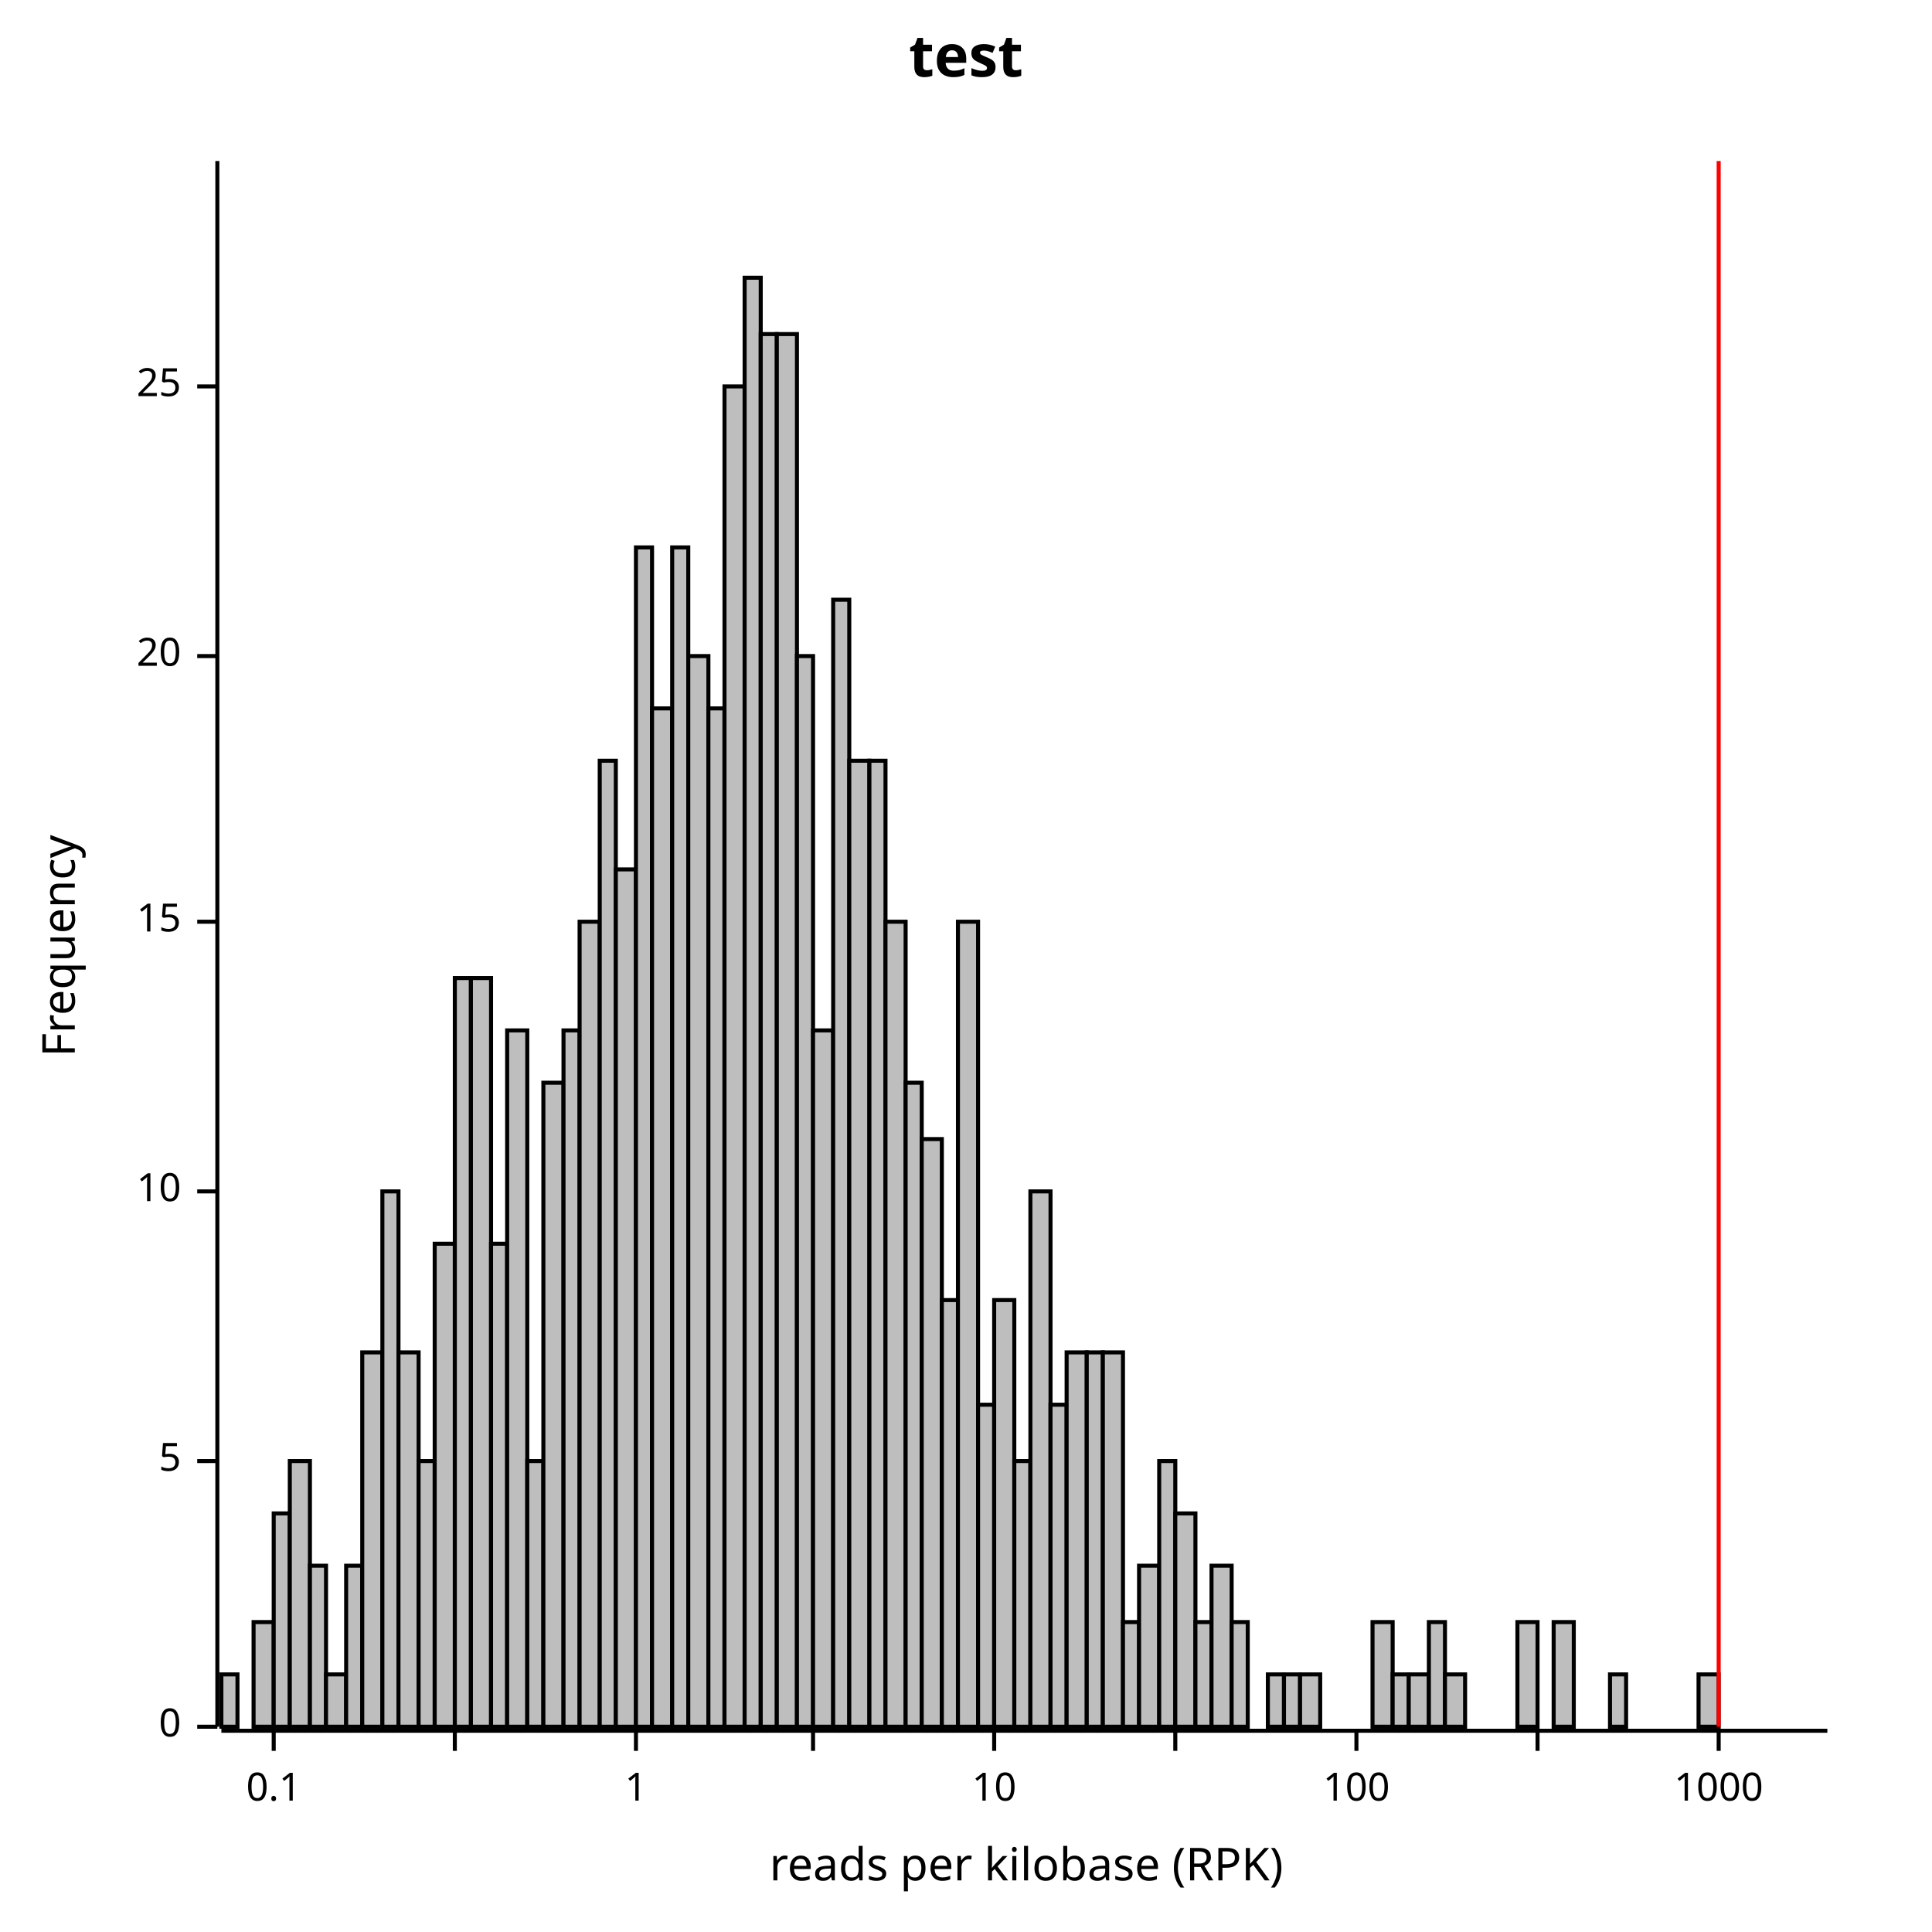
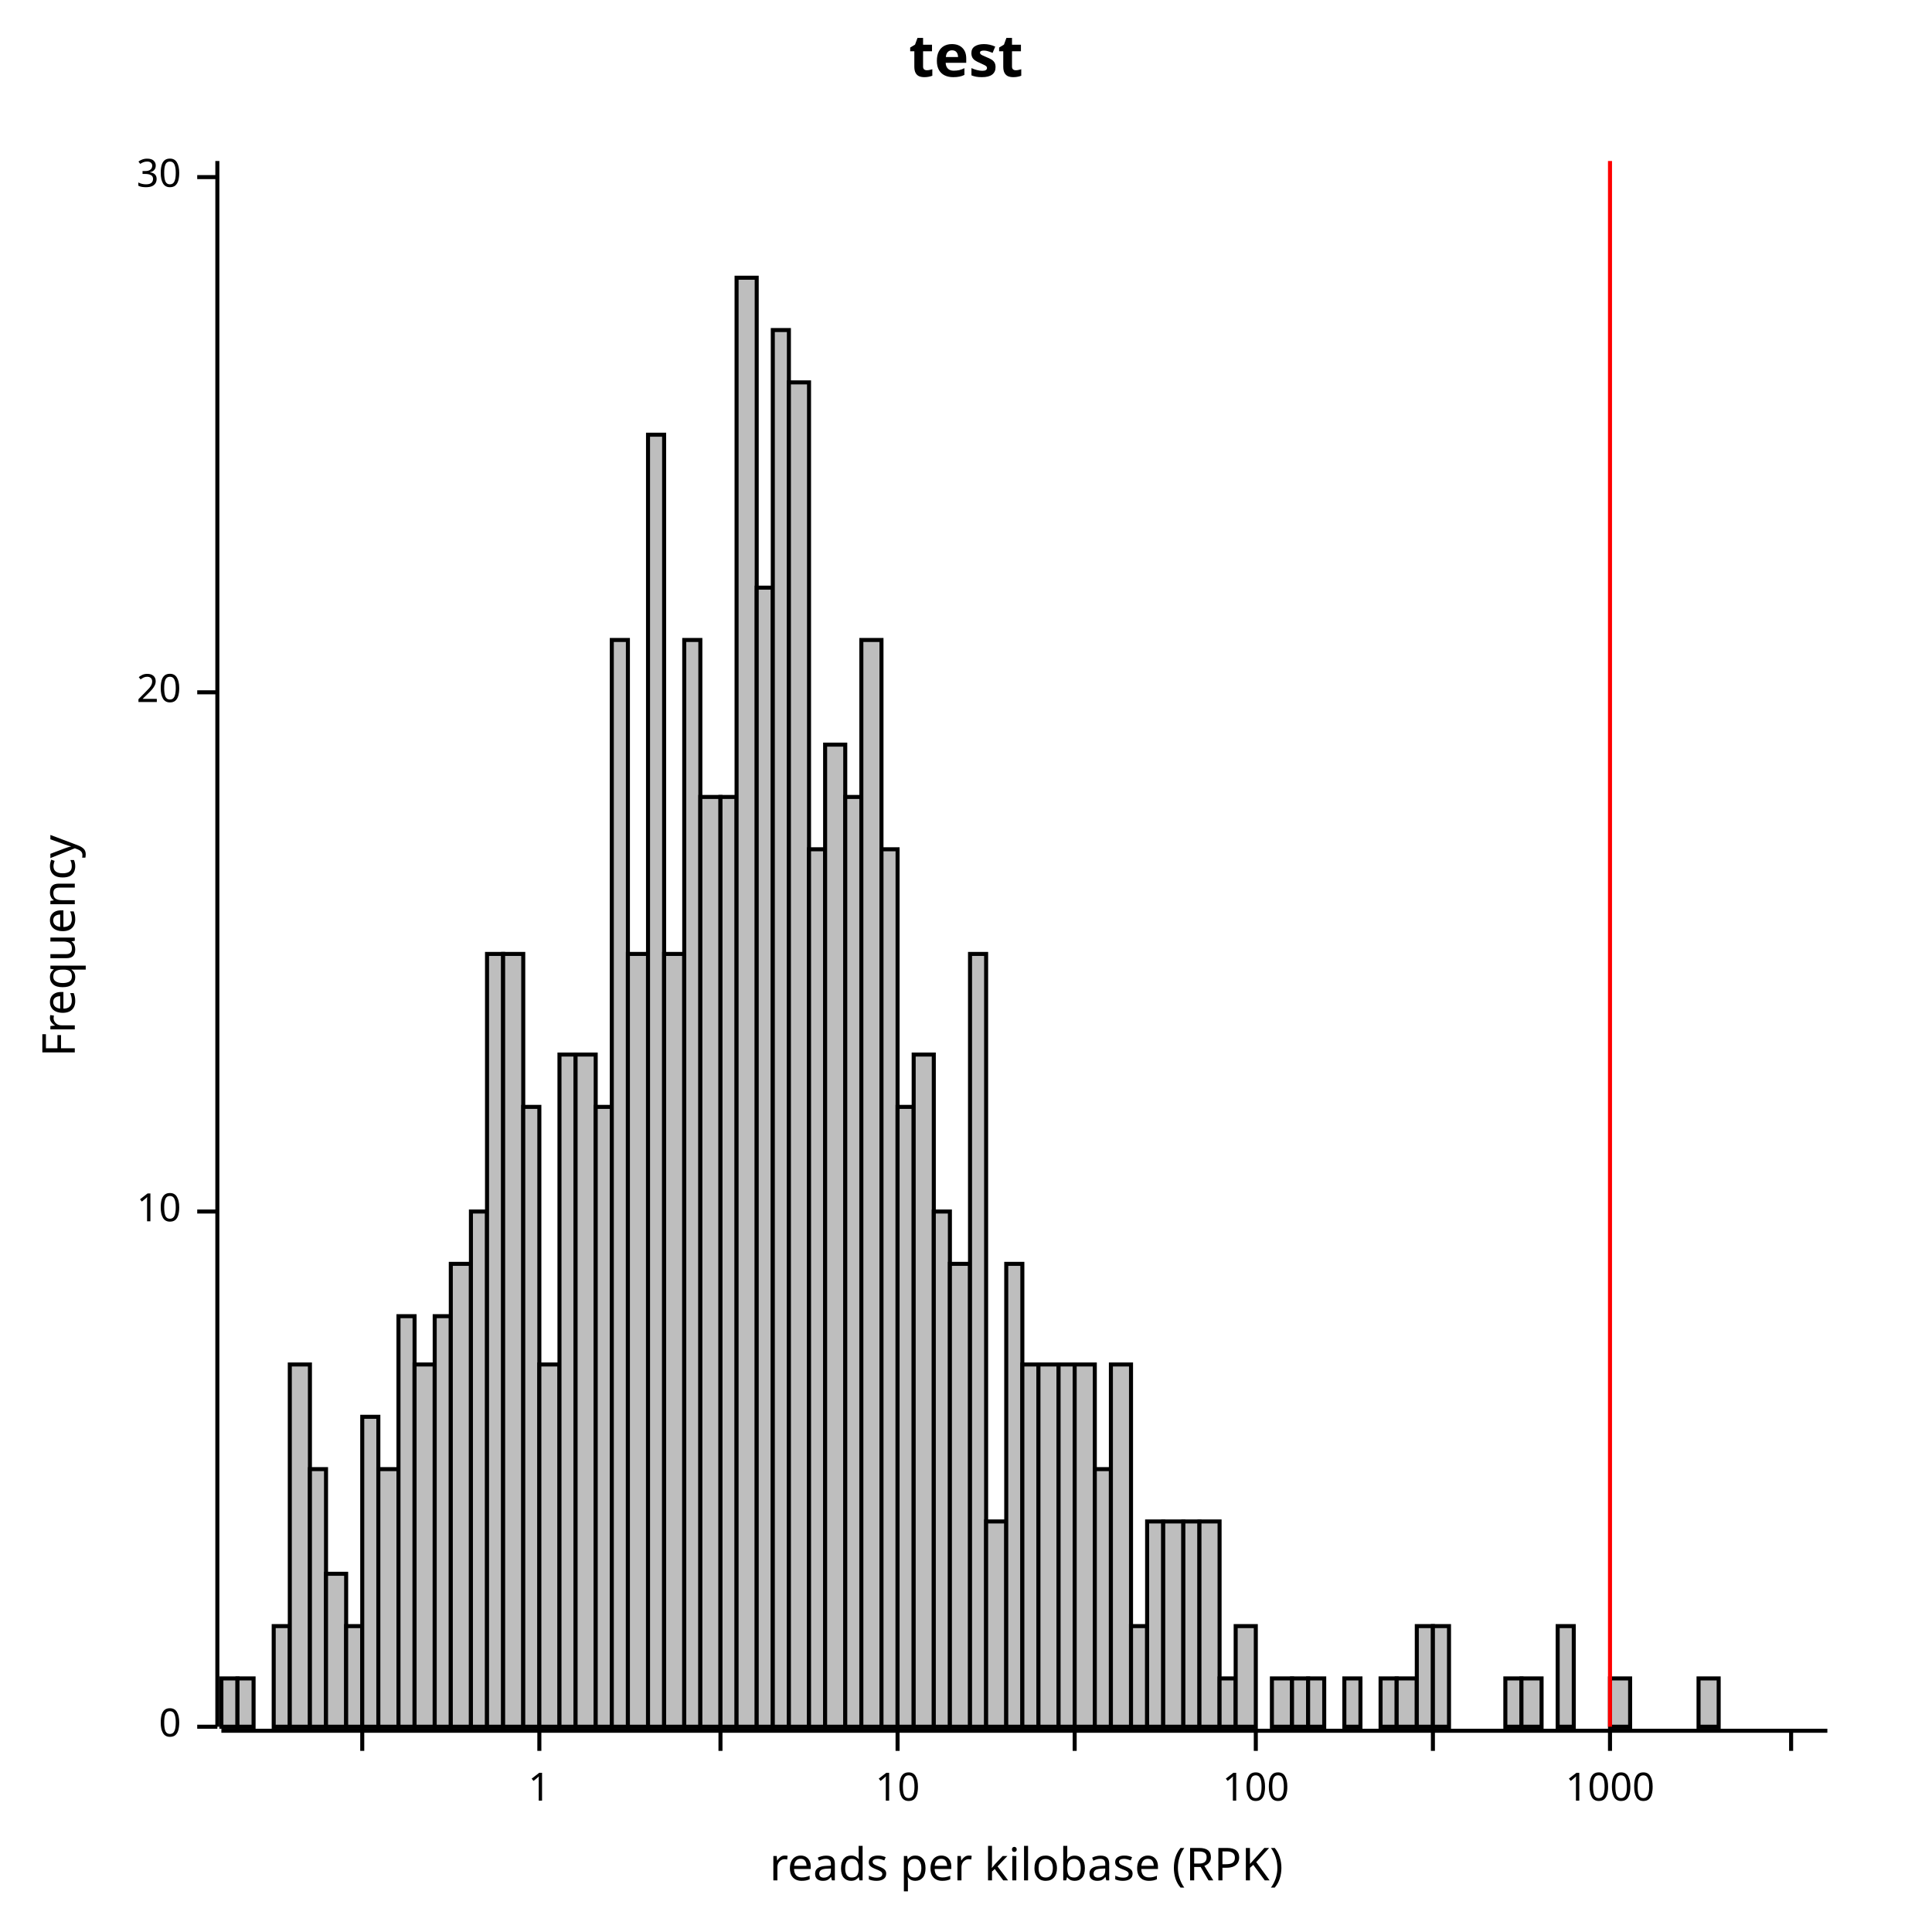
<svg xmlns="http://www.w3.org/2000/svg" width="480" height="480" viewBox="0 0 480 480">
  <rect x="0" y="0" width="480" height="480" opacity="1" fill="#FFFFFF" stroke="none" />
  <text x="240" y="8" dy="0.76em" text-anchor="middle" font-family="sans-serif" font-size="14.516" opacity="1" fill="#000000" font-weight="bold">
test
</text>
  <text x="10" y="235" dy="0.76em" text-anchor="middle" font-family="sans-serif" font-size="11.29" opacity="1" fill="#000000" transform="rotate(270, 10, 235)">
Frequency
</text>
  <text x="255" y="470" dy="-0.5ex" text-anchor="middle" font-family="sans-serif" font-size="11.29" opacity="1" fill="#000000">
reads per kilobase (RPK)
</text>
  <polyline fill="none" opacity="1" stroke="#000000" stroke-width="1" points="54,40 54,429 " />
  <text x="45" y="429" dy="0.5ex" text-anchor="end" font-family="sans-serif" font-size="9.677" opacity="1" fill="#000000">
0
</text>
  <polyline fill="none" opacity="1" stroke="#000000" stroke-width="1" points="49,429 54,429 " />
-   <text x="45" y="363" dy="0.5ex" text-anchor="end" font-family="sans-serif" font-size="9.677" opacity="1" fill="#000000">
- 5
- </text>
-   <polyline fill="none" opacity="1" stroke="#000000" stroke-width="1" points="49,363 54,363 " />
-   <text x="45" y="296" dy="0.5ex" text-anchor="end" font-family="sans-serif" font-size="9.677" opacity="1" fill="#000000">
+   <text x="45" y="301" dy="0.5ex" text-anchor="end" font-family="sans-serif" font-size="9.677" opacity="1" fill="#000000">
10
</text>
-   <polyline fill="none" opacity="1" stroke="#000000" stroke-width="1" points="49,296 54,296 " />
-   <text x="45" y="229" dy="0.5ex" text-anchor="end" font-family="sans-serif" font-size="9.677" opacity="1" fill="#000000">
- 15
- </text>
-   <polyline fill="none" opacity="1" stroke="#000000" stroke-width="1" points="49,229 54,229 " />
-   <text x="45" y="163" dy="0.5ex" text-anchor="end" font-family="sans-serif" font-size="9.677" opacity="1" fill="#000000">
+   <polyline fill="none" opacity="1" stroke="#000000" stroke-width="1" points="49,301 54,301 " />
+   <text x="45" y="172" dy="0.5ex" text-anchor="end" font-family="sans-serif" font-size="9.677" opacity="1" fill="#000000">
20
</text>
-   <polyline fill="none" opacity="1" stroke="#000000" stroke-width="1" points="49,163 54,163 " />
-   <text x="45" y="96" dy="0.5ex" text-anchor="end" font-family="sans-serif" font-size="9.677" opacity="1" fill="#000000">
- 25
- </text>
-   <polyline fill="none" opacity="1" stroke="#000000" stroke-width="1" points="49,96 54,96 " />
+   <polyline fill="none" opacity="1" stroke="#000000" stroke-width="1" points="49,172 54,172 " />
+   <text x="45" y="44" dy="0.5ex" text-anchor="end" font-family="sans-serif" font-size="9.677" opacity="1" fill="#000000">
+ 30
+ </text>
+   <polyline fill="none" opacity="1" stroke="#000000" stroke-width="1" points="49,44 54,44 " />
  <polyline fill="none" opacity="1" stroke="#000000" stroke-width="1" points="55,430 454,430 " />
-   <text x="68" y="440" dy="0.76em" text-anchor="middle" font-family="sans-serif" font-size="9.677" opacity="1" fill="#000000">
- 0.1
- </text>
-   <polyline fill="none" opacity="1" stroke="#000000" stroke-width="1" points="68,430 68,435 " />
-   <text x="113" y="440" dy="0.76em" text-anchor="middle" font-family="sans-serif" font-size="9.677" opacity="1" fill="#000000">
- 
- </text>
-   <polyline fill="none" opacity="1" stroke="#000000" stroke-width="1" points="113,430 113,435 " />
-   <text x="158" y="440" dy="0.76em" text-anchor="middle" font-family="sans-serif" font-size="9.677" opacity="1" fill="#000000">
+   <text x="90" y="440" dy="0.76em" text-anchor="middle" font-family="sans-serif" font-size="9.677" opacity="1" fill="#000000">
+ 
+ </text>
+   <polyline fill="none" opacity="1" stroke="#000000" stroke-width="1" points="90,430 90,435 " />
+   <text x="134" y="440" dy="0.76em" text-anchor="middle" font-family="sans-serif" font-size="9.677" opacity="1" fill="#000000">
1
</text>
-   <polyline fill="none" opacity="1" stroke="#000000" stroke-width="1" points="158,430 158,435 " />
-   <text x="202" y="440" dy="0.76em" text-anchor="middle" font-family="sans-serif" font-size="9.677" opacity="1" fill="#000000">
- 
- </text>
-   <polyline fill="none" opacity="1" stroke="#000000" stroke-width="1" points="202,430 202,435 " />
-   <text x="247" y="440" dy="0.76em" text-anchor="middle" font-family="sans-serif" font-size="9.677" opacity="1" fill="#000000">
+   <polyline fill="none" opacity="1" stroke="#000000" stroke-width="1" points="134,430 134,435 " />
+   <text x="179" y="440" dy="0.76em" text-anchor="middle" font-family="sans-serif" font-size="9.677" opacity="1" fill="#000000">
+ 
+ </text>
+   <polyline fill="none" opacity="1" stroke="#000000" stroke-width="1" points="179,430 179,435 " />
+   <text x="223" y="440" dy="0.76em" text-anchor="middle" font-family="sans-serif" font-size="9.677" opacity="1" fill="#000000">
10
</text>
-   <polyline fill="none" opacity="1" stroke="#000000" stroke-width="1" points="247,430 247,435 " />
-   <text x="292" y="440" dy="0.76em" text-anchor="middle" font-family="sans-serif" font-size="9.677" opacity="1" fill="#000000">
- 
- </text>
-   <polyline fill="none" opacity="1" stroke="#000000" stroke-width="1" points="292,430 292,435 " />
-   <text x="337" y="440" dy="0.76em" text-anchor="middle" font-family="sans-serif" font-size="9.677" opacity="1" fill="#000000">
+   <polyline fill="none" opacity="1" stroke="#000000" stroke-width="1" points="223,430 223,435 " />
+   <text x="267" y="440" dy="0.76em" text-anchor="middle" font-family="sans-serif" font-size="9.677" opacity="1" fill="#000000">
+ 
+ </text>
+   <polyline fill="none" opacity="1" stroke="#000000" stroke-width="1" points="267,430 267,435 " />
+   <text x="312" y="440" dy="0.76em" text-anchor="middle" font-family="sans-serif" font-size="9.677" opacity="1" fill="#000000">
100
</text>
-   <polyline fill="none" opacity="1" stroke="#000000" stroke-width="1" points="337,430 337,435 " />
-   <text x="382" y="440" dy="0.76em" text-anchor="middle" font-family="sans-serif" font-size="9.677" opacity="1" fill="#000000">
- 
- </text>
-   <polyline fill="none" opacity="1" stroke="#000000" stroke-width="1" points="382,430 382,435 " />
-   <text x="427" y="440" dy="0.76em" text-anchor="middle" font-family="sans-serif" font-size="9.677" opacity="1" fill="#000000">
+   <polyline fill="none" opacity="1" stroke="#000000" stroke-width="1" points="312,430 312,435 " />
+   <text x="356" y="440" dy="0.76em" text-anchor="middle" font-family="sans-serif" font-size="9.677" opacity="1" fill="#000000">
+ 
+ </text>
+   <polyline fill="none" opacity="1" stroke="#000000" stroke-width="1" points="356,430 356,435 " />
+   <text x="400" y="440" dy="0.76em" text-anchor="middle" font-family="sans-serif" font-size="9.677" opacity="1" fill="#000000">
1000
</text>
-   <polyline fill="none" opacity="1" stroke="#000000" stroke-width="1" points="427,430 427,435 " />
-   <rect x="55" y="416" width="4" height="13" opacity="1" fill="#BEBEBE" stroke="none" />
-   <rect x="55" y="416" width="4" height="13" opacity="1" fill="none" stroke="#000000" />
-   <rect x="63" y="403" width="5" height="26" opacity="1" fill="#BEBEBE" stroke="none" />
-   <rect x="63" y="403" width="5" height="26" opacity="1" fill="none" stroke="#000000" />
-   <rect x="68" y="376" width="4" height="53" opacity="1" fill="#BEBEBE" stroke="none" />
-   <rect x="68" y="376" width="4" height="53" opacity="1" fill="none" stroke="#000000" />
-   <rect x="72" y="363" width="5" height="66" opacity="1" fill="#BEBEBE" stroke="none" />
-   <rect x="72" y="363" width="5" height="66" opacity="1" fill="none" stroke="#000000" />
-   <rect x="77" y="389" width="4" height="40" opacity="1" fill="#BEBEBE" stroke="none" />
-   <rect x="77" y="389" width="4" height="40" opacity="1" fill="none" stroke="#000000" />
-   <rect x="81" y="416" width="5" height="13" opacity="1" fill="#BEBEBE" stroke="none" />
-   <rect x="81" y="416" width="5" height="13" opacity="1" fill="none" stroke="#000000" />
-   <rect x="86" y="389" width="4" height="40" opacity="1" fill="#BEBEBE" stroke="none" />
-   <rect x="86" y="389" width="4" height="40" opacity="1" fill="none" stroke="#000000" />
-   <rect x="90" y="336" width="5" height="93" opacity="1" fill="#BEBEBE" stroke="none" />
-   <rect x="90" y="336" width="5" height="93" opacity="1" fill="none" stroke="#000000" />
-   <rect x="95" y="296" width="4" height="133" opacity="1" fill="#BEBEBE" stroke="none" />
-   <rect x="95" y="296" width="4" height="133" opacity="1" fill="none" stroke="#000000" />
-   <rect x="99" y="336" width="5" height="93" opacity="1" fill="#BEBEBE" stroke="none" />
-   <rect x="99" y="336" width="5" height="93" opacity="1" fill="none" stroke="#000000" />
-   <rect x="104" y="363" width="4" height="66" opacity="1" fill="#BEBEBE" stroke="none" />
-   <rect x="104" y="363" width="4" height="66" opacity="1" fill="none" stroke="#000000" />
-   <rect x="108" y="309" width="5" height="120" opacity="1" fill="#BEBEBE" stroke="none" />
-   <rect x="108" y="309" width="5" height="120" opacity="1" fill="none" stroke="#000000" />
-   <rect x="113" y="243" width="4" height="186" opacity="1" fill="#BEBEBE" stroke="none" />
-   <rect x="113" y="243" width="4" height="186" opacity="1" fill="none" stroke="#000000" />
-   <rect x="117" y="243" width="5" height="186" opacity="1" fill="#BEBEBE" stroke="none" />
-   <rect x="117" y="243" width="5" height="186" opacity="1" fill="none" stroke="#000000" />
-   <rect x="122" y="309" width="4" height="120" opacity="1" fill="#BEBEBE" stroke="none" />
-   <rect x="122" y="309" width="4" height="120" opacity="1" fill="none" stroke="#000000" />
-   <rect x="126" y="256" width="5" height="173" opacity="1" fill="#BEBEBE" stroke="none" />
-   <rect x="126" y="256" width="5" height="173" opacity="1" fill="none" stroke="#000000" />
-   <rect x="131" y="363" width="4" height="66" opacity="1" fill="#BEBEBE" stroke="none" />
-   <rect x="131" y="363" width="4" height="66" opacity="1" fill="none" stroke="#000000" />
-   <rect x="135" y="269" width="5" height="160" opacity="1" fill="#BEBEBE" stroke="none" />
-   <rect x="135" y="269" width="5" height="160" opacity="1" fill="none" stroke="#000000" />
-   <rect x="140" y="256" width="4" height="173" opacity="1" fill="#BEBEBE" stroke="none" />
-   <rect x="140" y="256" width="4" height="173" opacity="1" fill="none" stroke="#000000" />
-   <rect x="144" y="229" width="5" height="200" opacity="1" fill="#BEBEBE" stroke="none" />
-   <rect x="144" y="229" width="5" height="200" opacity="1" fill="none" stroke="#000000" />
-   <rect x="149" y="189" width="4" height="240" opacity="1" fill="#BEBEBE" stroke="none" />
-   <rect x="149" y="189" width="4" height="240" opacity="1" fill="none" stroke="#000000" />
-   <rect x="153" y="216" width="5" height="213" opacity="1" fill="#BEBEBE" stroke="none" />
-   <rect x="153" y="216" width="5" height="213" opacity="1" fill="none" stroke="#000000" />
-   <rect x="158" y="136" width="4" height="293" opacity="1" fill="#BEBEBE" stroke="none" />
-   <rect x="158" y="136" width="4" height="293" opacity="1" fill="none" stroke="#000000" />
-   <rect x="162" y="176" width="5" height="253" opacity="1" fill="#BEBEBE" stroke="none" />
-   <rect x="162" y="176" width="5" height="253" opacity="1" fill="none" stroke="#000000" />
-   <rect x="167" y="136" width="4" height="293" opacity="1" fill="#BEBEBE" stroke="none" />
-   <rect x="167" y="136" width="4" height="293" opacity="1" fill="none" stroke="#000000" />
-   <rect x="171" y="163" width="5" height="266" opacity="1" fill="#BEBEBE" stroke="none" />
-   <rect x="171" y="163" width="5" height="266" opacity="1" fill="none" stroke="#000000" />
-   <rect x="176" y="176" width="4" height="253" opacity="1" fill="#BEBEBE" stroke="none" />
-   <rect x="176" y="176" width="4" height="253" opacity="1" fill="none" stroke="#000000" />
-   <rect x="180" y="96" width="5" height="333" opacity="1" fill="#BEBEBE" stroke="none" />
-   <rect x="180" y="96" width="5" height="333" opacity="1" fill="none" stroke="#000000" />
-   <rect x="185" y="69" width="4" height="360" opacity="1" fill="#BEBEBE" stroke="none" />
-   <rect x="185" y="69" width="4" height="360" opacity="1" fill="none" stroke="#000000" />
-   <rect x="189" y="83" width="4" height="346" opacity="1" fill="#BEBEBE" stroke="none" />
-   <rect x="189" y="83" width="4" height="346" opacity="1" fill="none" stroke="#000000" />
-   <rect x="193" y="83" width="5" height="346" opacity="1" fill="#BEBEBE" stroke="none" />
-   <rect x="193" y="83" width="5" height="346" opacity="1" fill="none" stroke="#000000" />
-   <rect x="198" y="163" width="4" height="266" opacity="1" fill="#BEBEBE" stroke="none" />
-   <rect x="198" y="163" width="4" height="266" opacity="1" fill="none" stroke="#000000" />
-   <rect x="202" y="256" width="5" height="173" opacity="1" fill="#BEBEBE" stroke="none" />
-   <rect x="202" y="256" width="5" height="173" opacity="1" fill="none" stroke="#000000" />
-   <rect x="207" y="149" width="4" height="280" opacity="1" fill="#BEBEBE" stroke="none" />
-   <rect x="207" y="149" width="4" height="280" opacity="1" fill="none" stroke="#000000" />
-   <rect x="211" y="189" width="5" height="240" opacity="1" fill="#BEBEBE" stroke="none" />
-   <rect x="211" y="189" width="5" height="240" opacity="1" fill="none" stroke="#000000" />
-   <rect x="216" y="189" width="4" height="240" opacity="1" fill="#BEBEBE" stroke="none" />
-   <rect x="216" y="189" width="4" height="240" opacity="1" fill="none" stroke="#000000" />
-   <rect x="220" y="229" width="5" height="200" opacity="1" fill="#BEBEBE" stroke="none" />
-   <rect x="220" y="229" width="5" height="200" opacity="1" fill="none" stroke="#000000" />
-   <rect x="225" y="269" width="4" height="160" opacity="1" fill="#BEBEBE" stroke="none" />
-   <rect x="225" y="269" width="4" height="160" opacity="1" fill="none" stroke="#000000" />
-   <rect x="229" y="283" width="5" height="146" opacity="1" fill="#BEBEBE" stroke="none" />
-   <rect x="229" y="283" width="5" height="146" opacity="1" fill="none" stroke="#000000" />
-   <rect x="234" y="323" width="4" height="106" opacity="1" fill="#BEBEBE" stroke="none" />
-   <rect x="234" y="323" width="4" height="106" opacity="1" fill="none" stroke="#000000" />
-   <rect x="238" y="229" width="5" height="200" opacity="1" fill="#BEBEBE" stroke="none" />
-   <rect x="238" y="229" width="5" height="200" opacity="1" fill="none" stroke="#000000" />
-   <rect x="243" y="349" width="4" height="80" opacity="1" fill="#BEBEBE" stroke="none" />
-   <rect x="243" y="349" width="4" height="80" opacity="1" fill="none" stroke="#000000" />
-   <rect x="247" y="323" width="5" height="106" opacity="1" fill="#BEBEBE" stroke="none" />
-   <rect x="247" y="323" width="5" height="106" opacity="1" fill="none" stroke="#000000" />
-   <rect x="252" y="363" width="4" height="66" opacity="1" fill="#BEBEBE" stroke="none" />
-   <rect x="252" y="363" width="4" height="66" opacity="1" fill="none" stroke="#000000" />
-   <rect x="256" y="296" width="5" height="133" opacity="1" fill="#BEBEBE" stroke="none" />
-   <rect x="256" y="296" width="5" height="133" opacity="1" fill="none" stroke="#000000" />
-   <rect x="261" y="349" width="4" height="80" opacity="1" fill="#BEBEBE" stroke="none" />
-   <rect x="261" y="349" width="4" height="80" opacity="1" fill="none" stroke="#000000" />
-   <rect x="265" y="336" width="5" height="93" opacity="1" fill="#BEBEBE" stroke="none" />
-   <rect x="265" y="336" width="5" height="93" opacity="1" fill="none" stroke="#000000" />
-   <rect x="270" y="336" width="4" height="93" opacity="1" fill="#BEBEBE" stroke="none" />
-   <rect x="270" y="336" width="4" height="93" opacity="1" fill="none" stroke="#000000" />
-   <rect x="274" y="336" width="5" height="93" opacity="1" fill="#BEBEBE" stroke="none" />
-   <rect x="274" y="336" width="5" height="93" opacity="1" fill="none" stroke="#000000" />
-   <rect x="279" y="403" width="4" height="26" opacity="1" fill="#BEBEBE" stroke="none" />
-   <rect x="279" y="403" width="4" height="26" opacity="1" fill="none" stroke="#000000" />
-   <rect x="283" y="389" width="5" height="40" opacity="1" fill="#BEBEBE" stroke="none" />
-   <rect x="283" y="389" width="5" height="40" opacity="1" fill="none" stroke="#000000" />
-   <rect x="288" y="363" width="4" height="66" opacity="1" fill="#BEBEBE" stroke="none" />
-   <rect x="288" y="363" width="4" height="66" opacity="1" fill="none" stroke="#000000" />
-   <rect x="292" y="376" width="5" height="53" opacity="1" fill="#BEBEBE" stroke="none" />
-   <rect x="292" y="376" width="5" height="53" opacity="1" fill="none" stroke="#000000" />
-   <rect x="297" y="403" width="4" height="26" opacity="1" fill="#BEBEBE" stroke="none" />
-   <rect x="297" y="403" width="4" height="26" opacity="1" fill="none" stroke="#000000" />
-   <rect x="301" y="389" width="5" height="40" opacity="1" fill="#BEBEBE" stroke="none" />
-   <rect x="301" y="389" width="5" height="40" opacity="1" fill="none" stroke="#000000" />
-   <rect x="306" y="403" width="4" height="26" opacity="1" fill="#BEBEBE" stroke="none" />
-   <rect x="306" y="403" width="4" height="26" opacity="1" fill="none" stroke="#000000" />
-   <rect x="315" y="416" width="4" height="13" opacity="1" fill="#BEBEBE" stroke="none" />
-   <rect x="315" y="416" width="4" height="13" opacity="1" fill="none" stroke="#000000" />
-   <rect x="319" y="416" width="4" height="13" opacity="1" fill="#BEBEBE" stroke="none" />
-   <rect x="319" y="416" width="4" height="13" opacity="1" fill="none" stroke="#000000" />
-   <rect x="323" y="416" width="5" height="13" opacity="1" fill="#BEBEBE" stroke="none" />
-   <rect x="323" y="416" width="5" height="13" opacity="1" fill="none" stroke="#000000" />
-   <rect x="341" y="403" width="5" height="26" opacity="1" fill="#BEBEBE" stroke="none" />
-   <rect x="341" y="403" width="5" height="26" opacity="1" fill="none" stroke="#000000" />
-   <rect x="346" y="416" width="4" height="13" opacity="1" fill="#BEBEBE" stroke="none" />
-   <rect x="346" y="416" width="4" height="13" opacity="1" fill="none" stroke="#000000" />
-   <rect x="350" y="416" width="5" height="13" opacity="1" fill="#BEBEBE" stroke="none" />
-   <rect x="350" y="416" width="5" height="13" opacity="1" fill="none" stroke="#000000" />
-   <rect x="355" y="403" width="4" height="26" opacity="1" fill="#BEBEBE" stroke="none" />
-   <rect x="355" y="403" width="4" height="26" opacity="1" fill="none" stroke="#000000" />
-   <rect x="359" y="416" width="5" height="13" opacity="1" fill="#BEBEBE" stroke="none" />
-   <rect x="359" y="416" width="5" height="13" opacity="1" fill="none" stroke="#000000" />
-   <rect x="377" y="403" width="5" height="26" opacity="1" fill="#BEBEBE" stroke="none" />
-   <rect x="377" y="403" width="5" height="26" opacity="1" fill="none" stroke="#000000" />
-   <rect x="386" y="403" width="5" height="26" opacity="1" fill="#BEBEBE" stroke="none" />
-   <rect x="386" y="403" width="5" height="26" opacity="1" fill="none" stroke="#000000" />
-   <rect x="400" y="416" width="4" height="13" opacity="1" fill="#BEBEBE" stroke="none" />
-   <rect x="400" y="416" width="4" height="13" opacity="1" fill="none" stroke="#000000" />
-   <rect x="422" y="416" width="5" height="13" opacity="1" fill="#BEBEBE" stroke="none" />
-   <rect x="422" y="416" width="5" height="13" opacity="1" fill="none" stroke="#000000" />
-   <polyline fill="none" opacity="1" stroke="#FF0000" stroke-width="1" points="427,429 427,40 " />
+   <polyline fill="none" opacity="1" stroke="#000000" stroke-width="1" points="400,430 400,435 " />
+   <text x="445" y="440" dy="0.76em" text-anchor="middle" font-family="sans-serif" font-size="9.677" opacity="1" fill="#000000">
+ 
+ </text>
+   <polyline fill="none" opacity="1" stroke="#000000" stroke-width="1" points="445,430 445,435 " />
+   <rect x="55" y="417" width="4" height="12" opacity="1" fill="#BEBEBE" stroke="none" />
+   <rect x="55" y="417" width="4" height="12" opacity="1" fill="none" stroke="#000000" />
+   <rect x="59" y="417" width="4" height="12" opacity="1" fill="#BEBEBE" stroke="none" />
+   <rect x="59" y="417" width="4" height="12" opacity="1" fill="none" stroke="#000000" />
+   <rect x="68" y="404" width="4" height="25" opacity="1" fill="#BEBEBE" stroke="none" />
+   <rect x="68" y="404" width="4" height="25" opacity="1" fill="none" stroke="#000000" />
+   <rect x="72" y="339" width="5" height="90" opacity="1" fill="#BEBEBE" stroke="none" />
+   <rect x="72" y="339" width="5" height="90" opacity="1" fill="none" stroke="#000000" />
+   <rect x="77" y="365" width="4" height="64" opacity="1" fill="#BEBEBE" stroke="none" />
+   <rect x="77" y="365" width="4" height="64" opacity="1" fill="none" stroke="#000000" />
+   <rect x="81" y="391" width="5" height="38" opacity="1" fill="#BEBEBE" stroke="none" />
+   <rect x="81" y="391" width="5" height="38" opacity="1" fill="none" stroke="#000000" />
+   <rect x="86" y="404" width="4" height="25" opacity="1" fill="#BEBEBE" stroke="none" />
+   <rect x="86" y="404" width="4" height="25" opacity="1" fill="none" stroke="#000000" />
+   <rect x="90" y="352" width="4" height="77" opacity="1" fill="#BEBEBE" stroke="none" />
+   <rect x="90" y="352" width="4" height="77" opacity="1" fill="none" stroke="#000000" />
+   <rect x="94" y="365" width="5" height="64" opacity="1" fill="#BEBEBE" stroke="none" />
+   <rect x="94" y="365" width="5" height="64" opacity="1" fill="none" stroke="#000000" />
+   <rect x="99" y="327" width="4" height="102" opacity="1" fill="#BEBEBE" stroke="none" />
+   <rect x="99" y="327" width="4" height="102" opacity="1" fill="none" stroke="#000000" />
+   <rect x="103" y="339" width="5" height="90" opacity="1" fill="#BEBEBE" stroke="none" />
+   <rect x="103" y="339" width="5" height="90" opacity="1" fill="none" stroke="#000000" />
+   <rect x="108" y="327" width="4" height="102" opacity="1" fill="#BEBEBE" stroke="none" />
+   <rect x="108" y="327" width="4" height="102" opacity="1" fill="none" stroke="#000000" />
+   <rect x="112" y="314" width="5" height="115" opacity="1" fill="#BEBEBE" stroke="none" />
+   <rect x="112" y="314" width="5" height="115" opacity="1" fill="none" stroke="#000000" />
+   <rect x="117" y="301" width="4" height="128" opacity="1" fill="#BEBEBE" stroke="none" />
+   <rect x="117" y="301" width="4" height="128" opacity="1" fill="none" stroke="#000000" />
+   <rect x="121" y="237" width="4" height="192" opacity="1" fill="#BEBEBE" stroke="none" />
+   <rect x="121" y="237" width="4" height="192" opacity="1" fill="none" stroke="#000000" />
+   <rect x="125" y="237" width="5" height="192" opacity="1" fill="#BEBEBE" stroke="none" />
+   <rect x="125" y="237" width="5" height="192" opacity="1" fill="none" stroke="#000000" />
+   <rect x="130" y="275" width="4" height="154" opacity="1" fill="#BEBEBE" stroke="none" />
+   <rect x="130" y="275" width="4" height="154" opacity="1" fill="none" stroke="#000000" />
+   <rect x="134" y="339" width="5" height="90" opacity="1" fill="#BEBEBE" stroke="none" />
+   <rect x="134" y="339" width="5" height="90" opacity="1" fill="none" stroke="#000000" />
+   <rect x="139" y="262" width="4" height="167" opacity="1" fill="#BEBEBE" stroke="none" />
+   <rect x="139" y="262" width="4" height="167" opacity="1" fill="none" stroke="#000000" />
+   <rect x="143" y="262" width="5" height="167" opacity="1" fill="#BEBEBE" stroke="none" />
+   <rect x="143" y="262" width="5" height="167" opacity="1" fill="none" stroke="#000000" />
+   <rect x="148" y="275" width="4" height="154" opacity="1" fill="#BEBEBE" stroke="none" />
+   <rect x="148" y="275" width="4" height="154" opacity="1" fill="none" stroke="#000000" />
+   <rect x="152" y="159" width="4" height="270" opacity="1" fill="#BEBEBE" stroke="none" />
+   <rect x="152" y="159" width="4" height="270" opacity="1" fill="none" stroke="#000000" />
+   <rect x="156" y="237" width="5" height="192" opacity="1" fill="#BEBEBE" stroke="none" />
+   <rect x="156" y="237" width="5" height="192" opacity="1" fill="none" stroke="#000000" />
+   <rect x="161" y="108" width="4" height="321" opacity="1" fill="#BEBEBE" stroke="none" />
+   <rect x="161" y="108" width="4" height="321" opacity="1" fill="none" stroke="#000000" />
+   <rect x="165" y="237" width="5" height="192" opacity="1" fill="#BEBEBE" stroke="none" />
+   <rect x="165" y="237" width="5" height="192" opacity="1" fill="none" stroke="#000000" />
+   <rect x="170" y="159" width="4" height="270" opacity="1" fill="#BEBEBE" stroke="none" />
+   <rect x="170" y="159" width="4" height="270" opacity="1" fill="none" stroke="#000000" />
+   <rect x="174" y="198" width="5" height="231" opacity="1" fill="#BEBEBE" stroke="none" />
+   <rect x="174" y="198" width="5" height="231" opacity="1" fill="none" stroke="#000000" />
+   <rect x="179" y="198" width="4" height="231" opacity="1" fill="#BEBEBE" stroke="none" />
+   <rect x="179" y="198" width="4" height="231" opacity="1" fill="none" stroke="#000000" />
+   <rect x="183" y="69" width="5" height="360" opacity="1" fill="#BEBEBE" stroke="none" />
+   <rect x="183" y="69" width="5" height="360" opacity="1" fill="none" stroke="#000000" />
+   <rect x="188" y="146" width="4" height="283" opacity="1" fill="#BEBEBE" stroke="none" />
+   <rect x="188" y="146" width="4" height="283" opacity="1" fill="none" stroke="#000000" />
+   <rect x="192" y="82" width="4" height="347" opacity="1" fill="#BEBEBE" stroke="none" />
+   <rect x="192" y="82" width="4" height="347" opacity="1" fill="none" stroke="#000000" />
+   <rect x="196" y="95" width="5" height="334" opacity="1" fill="#BEBEBE" stroke="none" />
+   <rect x="196" y="95" width="5" height="334" opacity="1" fill="none" stroke="#000000" />
+   <rect x="201" y="211" width="4" height="218" opacity="1" fill="#BEBEBE" stroke="none" />
+   <rect x="201" y="211" width="4" height="218" opacity="1" fill="none" stroke="#000000" />
+   <rect x="205" y="185" width="5" height="244" opacity="1" fill="#BEBEBE" stroke="none" />
+   <rect x="205" y="185" width="5" height="244" opacity="1" fill="none" stroke="#000000" />
+   <rect x="210" y="198" width="4" height="231" opacity="1" fill="#BEBEBE" stroke="none" />
+   <rect x="210" y="198" width="4" height="231" opacity="1" fill="none" stroke="#000000" />
+   <rect x="214" y="159" width="5" height="270" opacity="1" fill="#BEBEBE" stroke="none" />
+   <rect x="214" y="159" width="5" height="270" opacity="1" fill="none" stroke="#000000" />
+   <rect x="219" y="211" width="4" height="218" opacity="1" fill="#BEBEBE" stroke="none" />
+   <rect x="219" y="211" width="4" height="218" opacity="1" fill="none" stroke="#000000" />
+   <rect x="223" y="275" width="4" height="154" opacity="1" fill="#BEBEBE" stroke="none" />
+   <rect x="223" y="275" width="4" height="154" opacity="1" fill="none" stroke="#000000" />
+   <rect x="227" y="262" width="5" height="167" opacity="1" fill="#BEBEBE" stroke="none" />
+   <rect x="227" y="262" width="5" height="167" opacity="1" fill="none" stroke="#000000" />
+   <rect x="232" y="301" width="4" height="128" opacity="1" fill="#BEBEBE" stroke="none" />
+   <rect x="232" y="301" width="4" height="128" opacity="1" fill="none" stroke="#000000" />
+   <rect x="236" y="314" width="5" height="115" opacity="1" fill="#BEBEBE" stroke="none" />
+   <rect x="236" y="314" width="5" height="115" opacity="1" fill="none" stroke="#000000" />
+   <rect x="241" y="237" width="4" height="192" opacity="1" fill="#BEBEBE" stroke="none" />
+   <rect x="241" y="237" width="4" height="192" opacity="1" fill="none" stroke="#000000" />
+   <rect x="245" y="378" width="5" height="51" opacity="1" fill="#BEBEBE" stroke="none" />
+   <rect x="245" y="378" width="5" height="51" opacity="1" fill="none" stroke="#000000" />
+   <rect x="250" y="314" width="4" height="115" opacity="1" fill="#BEBEBE" stroke="none" />
+   <rect x="250" y="314" width="4" height="115" opacity="1" fill="none" stroke="#000000" />
+   <rect x="254" y="339" width="4" height="90" opacity="1" fill="#BEBEBE" stroke="none" />
+   <rect x="254" y="339" width="4" height="90" opacity="1" fill="none" stroke="#000000" />
+   <rect x="258" y="339" width="5" height="90" opacity="1" fill="#BEBEBE" stroke="none" />
+   <rect x="258" y="339" width="5" height="90" opacity="1" fill="none" stroke="#000000" />
+   <rect x="263" y="339" width="4" height="90" opacity="1" fill="#BEBEBE" stroke="none" />
+   <rect x="263" y="339" width="4" height="90" opacity="1" fill="none" stroke="#000000" />
+   <rect x="267" y="339" width="5" height="90" opacity="1" fill="#BEBEBE" stroke="none" />
+   <rect x="267" y="339" width="5" height="90" opacity="1" fill="none" stroke="#000000" />
+   <rect x="272" y="365" width="4" height="64" opacity="1" fill="#BEBEBE" stroke="none" />
+   <rect x="272" y="365" width="4" height="64" opacity="1" fill="none" stroke="#000000" />
+   <rect x="276" y="339" width="5" height="90" opacity="1" fill="#BEBEBE" stroke="none" />
+   <rect x="276" y="339" width="5" height="90" opacity="1" fill="none" stroke="#000000" />
+   <rect x="281" y="404" width="4" height="25" opacity="1" fill="#BEBEBE" stroke="none" />
+   <rect x="281" y="404" width="4" height="25" opacity="1" fill="none" stroke="#000000" />
+   <rect x="285" y="378" width="4" height="51" opacity="1" fill="#BEBEBE" stroke="none" />
+   <rect x="285" y="378" width="4" height="51" opacity="1" fill="none" stroke="#000000" />
+   <rect x="289" y="378" width="5" height="51" opacity="1" fill="#BEBEBE" stroke="none" />
+   <rect x="289" y="378" width="5" height="51" opacity="1" fill="none" stroke="#000000" />
+   <rect x="294" y="378" width="4" height="51" opacity="1" fill="#BEBEBE" stroke="none" />
+   <rect x="294" y="378" width="4" height="51" opacity="1" fill="none" stroke="#000000" />
+   <rect x="298" y="378" width="5" height="51" opacity="1" fill="#BEBEBE" stroke="none" />
+   <rect x="298" y="378" width="5" height="51" opacity="1" fill="none" stroke="#000000" />
+   <rect x="303" y="417" width="4" height="12" opacity="1" fill="#BEBEBE" stroke="none" />
+   <rect x="303" y="417" width="4" height="12" opacity="1" fill="none" stroke="#000000" />
+   <rect x="307" y="404" width="5" height="25" opacity="1" fill="#BEBEBE" stroke="none" />
+   <rect x="307" y="404" width="5" height="25" opacity="1" fill="none" stroke="#000000" />
+   <rect x="316" y="417" width="5" height="12" opacity="1" fill="#BEBEBE" stroke="none" />
+   <rect x="316" y="417" width="5" height="12" opacity="1" fill="none" stroke="#000000" />
+   <rect x="321" y="417" width="4" height="12" opacity="1" fill="#BEBEBE" stroke="none" />
+   <rect x="321" y="417" width="4" height="12" opacity="1" fill="none" stroke="#000000" />
+   <rect x="325" y="417" width="4" height="12" opacity="1" fill="#BEBEBE" stroke="none" />
+   <rect x="325" y="417" width="4" height="12" opacity="1" fill="none" stroke="#000000" />
+   <rect x="334" y="417" width="4" height="12" opacity="1" fill="#BEBEBE" stroke="none" />
+   <rect x="334" y="417" width="4" height="12" opacity="1" fill="none" stroke="#000000" />
+   <rect x="343" y="417" width="4" height="12" opacity="1" fill="#BEBEBE" stroke="none" />
+   <rect x="343" y="417" width="4" height="12" opacity="1" fill="none" stroke="#000000" />
+   <rect x="347" y="417" width="5" height="12" opacity="1" fill="#BEBEBE" stroke="none" />
+   <rect x="347" y="417" width="5" height="12" opacity="1" fill="none" stroke="#000000" />
+   <rect x="352" y="404" width="4" height="25" opacity="1" fill="#BEBEBE" stroke="none" />
+   <rect x="352" y="404" width="4" height="25" opacity="1" fill="none" stroke="#000000" />
+   <rect x="356" y="404" width="4" height="25" opacity="1" fill="#BEBEBE" stroke="none" />
+   <rect x="356" y="404" width="4" height="25" opacity="1" fill="none" stroke="#000000" />
+   <rect x="374" y="417" width="4" height="12" opacity="1" fill="#BEBEBE" stroke="none" />
+   <rect x="374" y="417" width="4" height="12" opacity="1" fill="none" stroke="#000000" />
+   <rect x="378" y="417" width="5" height="12" opacity="1" fill="#BEBEBE" stroke="none" />
+   <rect x="378" y="417" width="5" height="12" opacity="1" fill="none" stroke="#000000" />
+   <rect x="387" y="404" width="4" height="25" opacity="1" fill="#BEBEBE" stroke="none" />
+   <rect x="387" y="404" width="4" height="25" opacity="1" fill="none" stroke="#000000" />
+   <rect x="400" y="417" width="5" height="12" opacity="1" fill="#BEBEBE" stroke="none" />
+   <rect x="400" y="417" width="5" height="12" opacity="1" fill="none" stroke="#000000" />
+   <rect x="422" y="417" width="5" height="12" opacity="1" fill="#BEBEBE" stroke="none" />
+   <rect x="422" y="417" width="5" height="12" opacity="1" fill="none" stroke="#000000" />
+   <polyline fill="none" opacity="1" stroke="#FF0000" stroke-width="1" points="400,429 400,40 " />
</svg>
